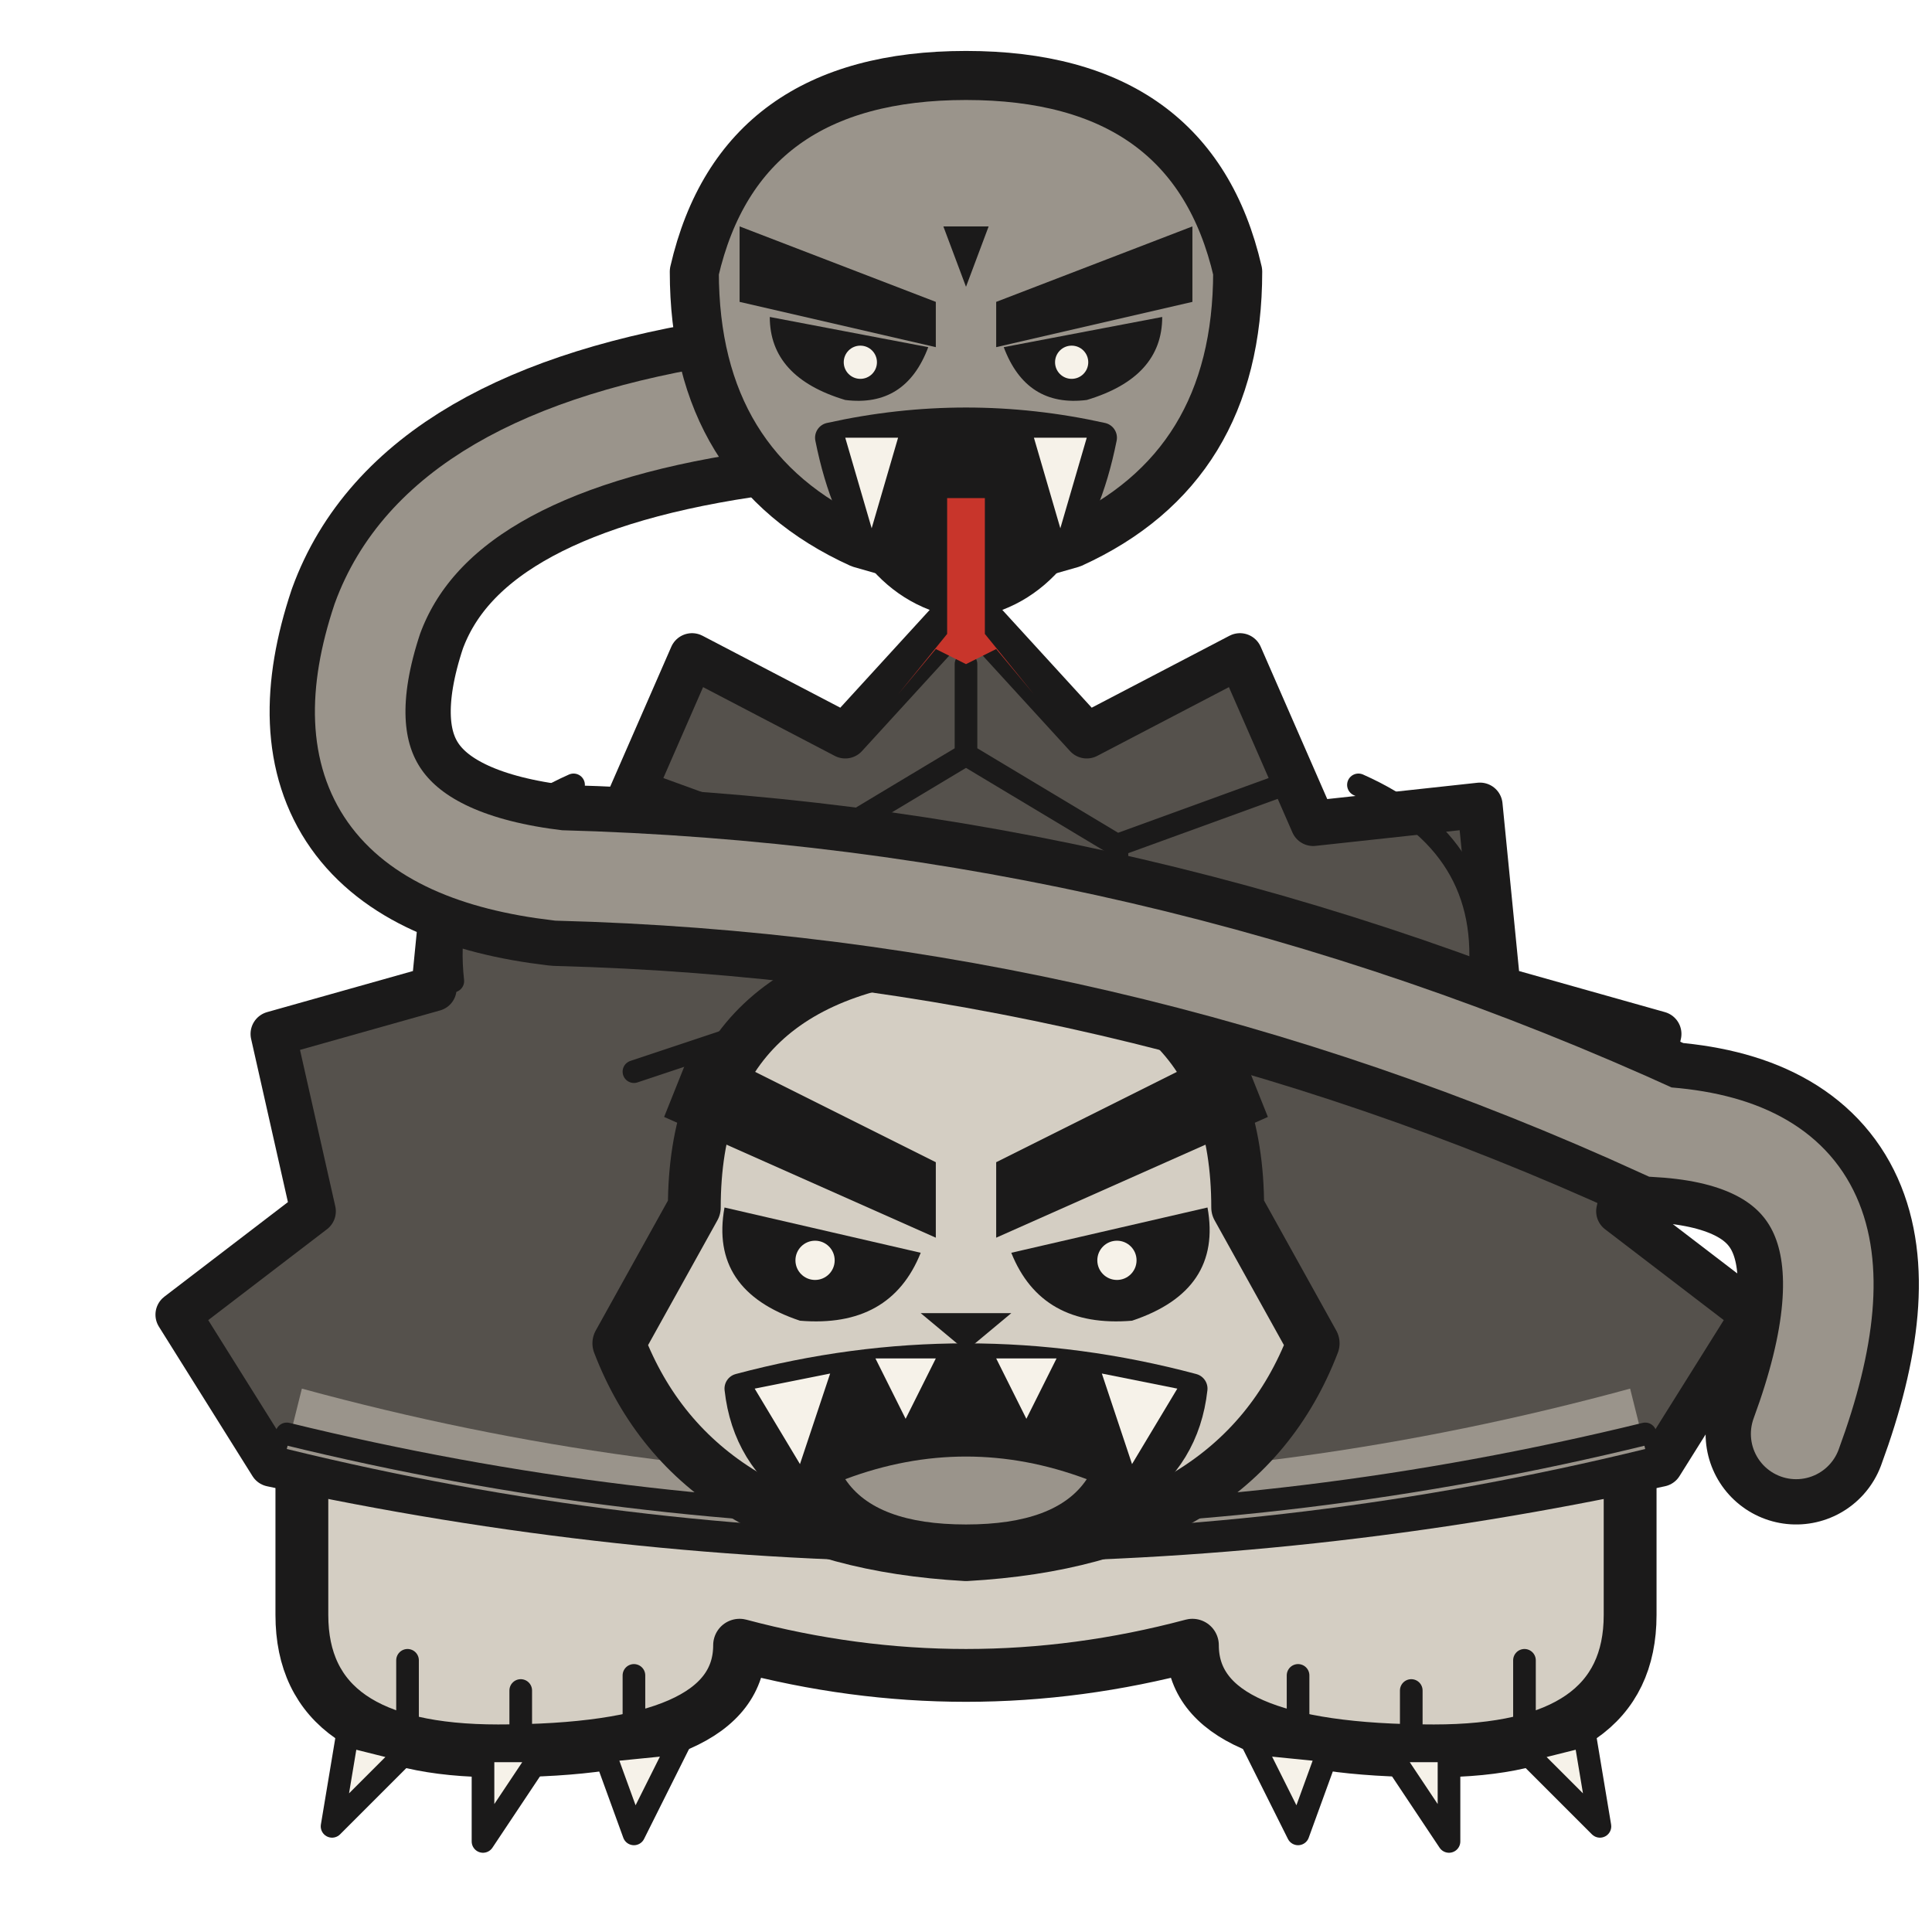
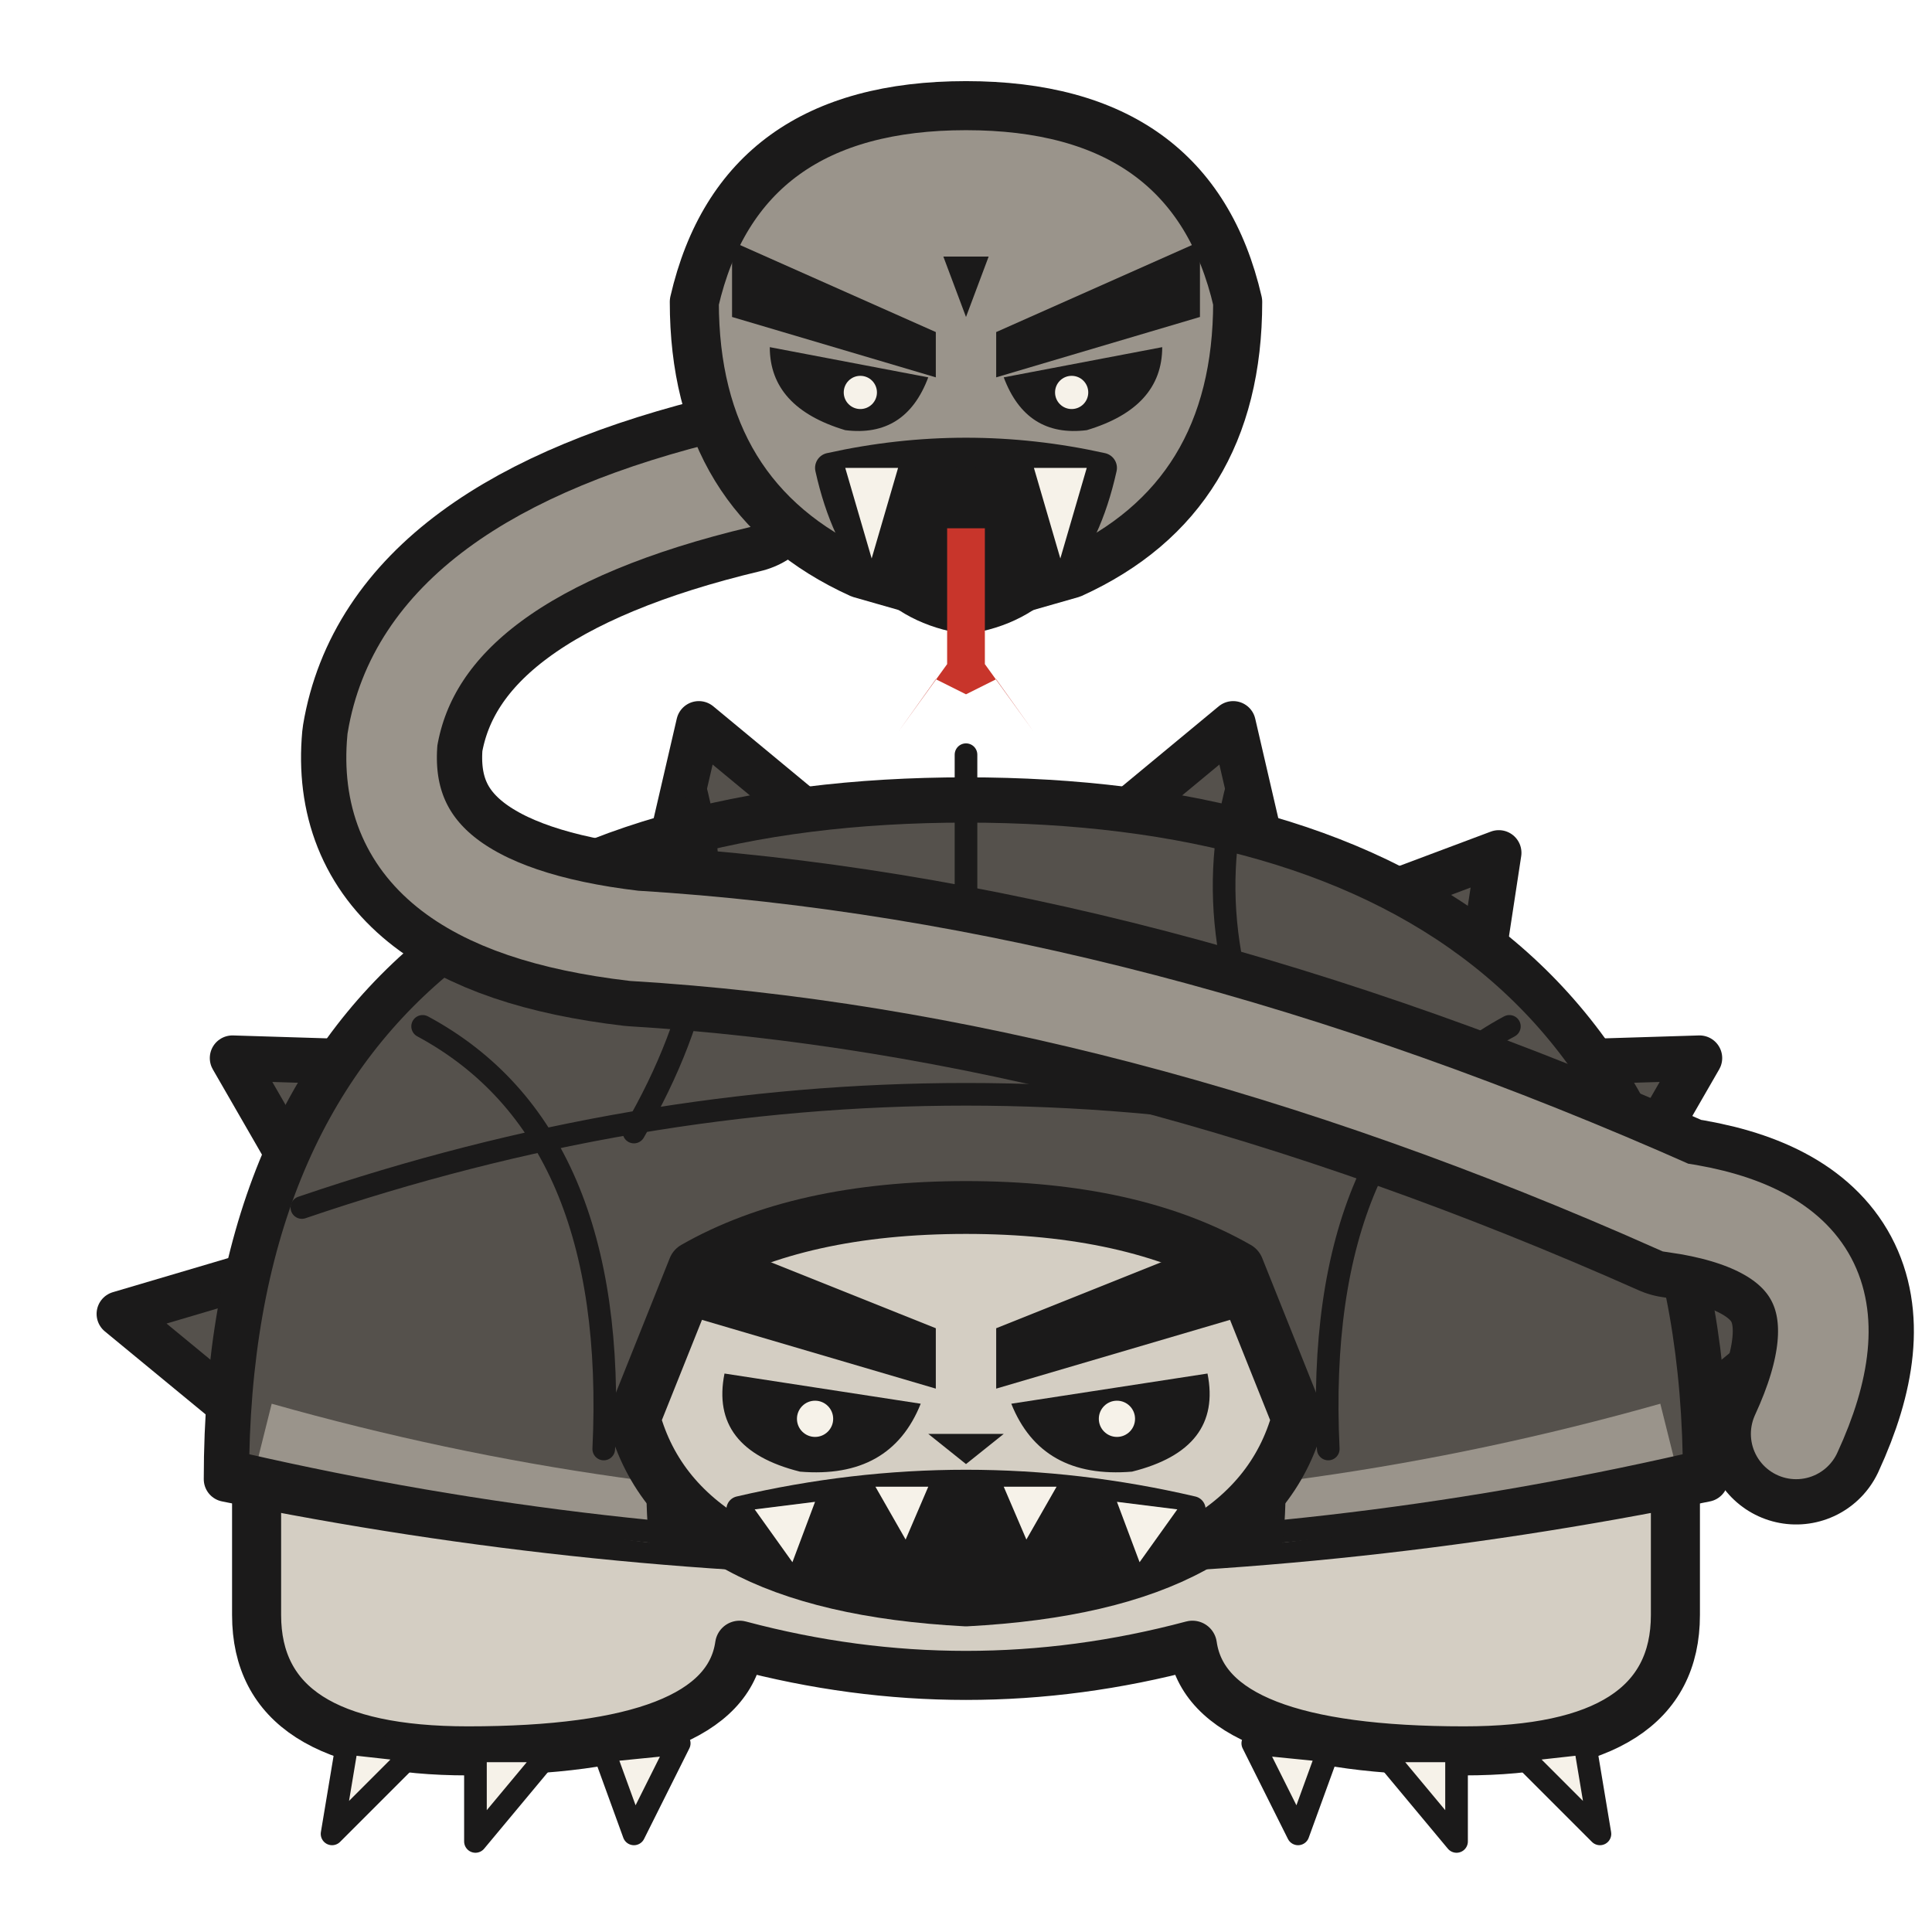
<svg xmlns="http://www.w3.org/2000/svg" viewBox="0 0 256 256">
  <style>.i{fill:#1b1a1a}.p{fill:#f6f2e9}.l{fill:#d4cec3}.m{fill:#9a948b}.d{fill:#55514c}.v{fill:#c8352b}.s{stroke:#1b1a1a;stroke-linejoin:round;stroke-linecap:round}</style>
-   <path class="s l" stroke-width="7" d="M40 176L40 214Q40 232 66 232Q98 232 98 218Q128 226 158 218Q158 232 190 232Q216 232 216 214L216 176Z" />
+   <path class="s l" stroke-width="6.5" d="M34 176L34 214Q34 232 62 232Q96 232 98 218Q128 226 158 218Q160 232 194 232Q222 232 222 214L222 176Z" />
  <g>
-     <path class="s" fill="none" stroke-width="3" d="M54 220V232M69 224V232M84 222V232" />
-     <path class="s p" stroke-width="3" d="M46 230L44 242L54 232ZM64 232L64 244L72 232ZM80 232L84 243L90 231Z" />
+     <path class="s p" stroke-width="3" d="M46 231L44 243L55 232ZM63 232L63 244L73 232ZM80 232L84 243L90 231Z" />
  </g>
  <g transform="translate(256 0) scale(-1 1)">
-     <path class="s" fill="none" stroke-width="3" d="M54 220V232M69 224V232M84 222V232" />
-     <path class="s p" stroke-width="3" d="M46 230L44 242L54 232ZM64 232L64 244L72 232ZM80 232L84 243L90 231Z" />
+     <path class="s p" stroke-width="3" d="M46 231L44 243L55 232ZM63 232L63 244L73 232ZM80 232L84 243L90 231Z" />
  </g>
-   <path class="s d" stroke-width="6" d="M36 194 L23.6 174.2 L41.5 160.5 L36.2 137.0 L57.5 131.0 L59.9 106.7 L82.0 109.1 L91.7 86.9 L112.0 97.5 L128.0 80.0 L144.0 97.5 L164.3 86.9 L174.0 109.1 L196.1 106.7 L198.5 131.0 L219.8 137.0 L214.5 160.5 L232.4 174.2 L220.0 194.0 L220 194Q128 214 36 194Z" />
-   <path class="m" d="M40 184Q128 208 216 184L218 192Q128 214 38 192Z" />
-   <path class="s" fill="none" stroke="#9a948b" stroke-width="3" d="M108 112L128 100L148 112L148 134L128 146L108 134ZM108 112L86 104M148 112L170 104M108 134L84 142M148 134L172 142M128 100V88" />
-   <path class="s" fill="none" stroke="#9a948b" stroke-width="3" d="M60 130Q58 112 76 104M196 130Q198 112 180 104" />
-   <path class="s" fill="none" stroke-width="3" d="M38 190Q128 212 218 190" />
-   <path class="s l" stroke-width="7" d="M92 160Q92 128 128 126Q164 128 164 160L174 178Q164 204 128 206Q92 204 82 178Z" />
-   <path class="i" d="M88 148L124 164L124 154L92 138Z M168 148L132 164L132 154L164 138Z" />
-   <path class="i" d="M96 160L122 166Q118 176 106 175Q94 171 96 160Z" />
-   <path class="i" d="M160 160L134 166Q138 176 150 175Q162 171 160 160Z" />
-   <circle class="p" cx="108" cy="167" r="2.6" />
-   <circle class="p" cx="148" cy="167" r="2.6" />
-   <path class="s i" stroke-width="4" d="M98 184Q128 176 158 184Q156 202 128 204Q100 202 98 184Z" />
-   <path class="m" d="M112 196Q128 190 144 196Q140 202 128 202Q116 202 112 196Z" />
-   <path class="p" d="M100 184L110 182L106 194ZM156 184L146 182L150 194ZM116 180L124 180L120 188ZM132 180L140 180L136 188Z" />
-   <path class="i" d="M122 174h12l-6 5z" />
-   <path class="s" fill="none" stroke-width="24" d="M238 190Q252 152 220 150Q150 118 74 116Q40 112 50 82Q58 60 98 54" />
-   <path fill="none" stroke="#9a948b" stroke-width="12" stroke-linecap="round" d="M238 190Q252 152 220 150Q150 118 74 116Q40 112 50 82Q58 60 98 54" />
-   <path fill="none" stroke="#d4cec3" stroke-width="6" stroke-linecap="round" stroke-dasharray="1 9" d="M238 190Q252 152 220 150Q150 118 74 116Q40 112 50 82Q58 60 98 54" opacity="0" />
-   <path class="s m" stroke-width="6.5" d="M128 10Q158 10 164 36Q164 62 142 72L128 76L114 72Q92 62 92 36Q98 10 128 10Z" />
-   <path class="v" d="M126 76L126 88L119 98L124 90L128 88L132 90L137 98L130 88L130 76Z" opacity="0" />
-   <path class="i" d="M98 30L124 40L124 46L98 40ZM158 30L132 40L132 46L158 40Z" />
-   <path class="i" d="M102 42L123 46Q120 54 112 53Q102 50 102 42ZM154 42L133 46Q136 54 144 53Q154 50 154 42Z" />
-   <circle class="p" cx="114" cy="48" r="2.2" />
-   <circle class="p" cx="142" cy="48" r="2.2" />
-   <path class="s i" stroke-width="4" d="M110 58Q128 54 146 58Q142 78 128 80Q114 78 110 58Z" />
-   <path class="v" d="M125.5 66L125.5 84L119 92L124 86L128 88L132 86L137 92L130.5 84L130.5 66Z" />
-   <path class="p" d="M112 58L119 58L115.5 70ZM144 58L137 58L140.5 70Z" />
-   <path class="i" d="M125 30h6l-3 8z" />
+   <g class="s d" stroke-width="6">
+     <path d="M35.1 190.0L15.8 174.1L40.5 166.8Z" />
+     <path d="M42.9 161.2L30.8 140.2L56.7 141.0Z" />
+     <path d="M61.0 136.6L57.4 113.0L81.4 122.0Z" />
+     <path d="M87.2 119.2L92.6 95.9L111.8 111.8Z" />
+     <path d="M144.2 111.8L163.4 95.9L168.8 119.2Z" />
+     <path d="M174.6 122.0L198.6 113.0L195.0 136.6Z" />
+     <path d="M199.3 141.0L225.2 140.2L213.1 161.2Z" />
+     <path d="M215.5 166.8L240.2 174.1L220.9 190.0Z" />
+   </g>
+   <path class="s d" stroke-width="6" d="M30 196C30 132 70 106 128 106C186 106 226 132 226 196Q128 216 30 196Z" />
+   <path class="s" fill="none" stroke="#9a948b" stroke-width="3" d="M128 100V124M92 104Q98 126 84 150M164 104Q158 126 172 150M56 136Q82 150 80 192M200 136Q174 150 176 192M40 160Q128 130 216 160" opacity="1" />
+   <path class="m" d="M36 186Q128 212 220 186L222 194Q128 220 34 194Z" />
+   <path class="s" fill="none" stroke-width="3" d="M32 194Q128 216 224 194" />
+   <path class="s i" stroke-width="4" d="M88 204Q84 166 128 164Q172 166 168 204Z" />
+   <path class="s l" stroke-width="7" d="M84 188L92 168Q106 160 128 160Q150 160 164 168L172 188Q166 210 128 212Q90 210 84 188Z" />
+   <path class="i" d="M90 174L124 184L124 176L94 164Z M166 174L132 184L132 176L162 164Z" />
+   <path class="i" d="M96 182L122 186Q118 196 106 195Q94 192 96 182Z" />
+   <path class="i" d="M160 182L134 186Q138 196 150 195Q162 192 160 182Z" />
+   <circle class="p" cx="108" cy="188" r="2.4" />
+   <circle class="p" cx="148" cy="188" r="2.4" />
+   <path class="s i" stroke-width="3.5" d="M98 200Q128 193 158 200Q154 210 128 210Q102 210 98 200Z" />
+   <path class="p" d="M100 200L108 199L105 207ZM156 200L148 199L151 207ZM116 197L123 197L120 204ZM133 197L140 197L136 204Z" />
+   <path class="i" d="M123 190h10l-5 4z" />
+   <path class="s" fill="none" stroke-width="24" d="M238 190Q250 164 222 160Q150 128 84 124Q50 120 52 98Q56 74 98 64" />
+   <path fill="none" stroke="#9a948b" stroke-width="12" stroke-linecap="round" d="M238 190Q250 164 222 160Q150 128 84 124Q50 120 52 98Q56 74 98 64" />
+   <path fill="none" stroke="#55514c" stroke-width="3" stroke-dasharray="2 10" stroke-linecap="butt" d="M238 190Q250 164 222 160Q150 128 84 124Q50 120 52 98Q56 74 98 64" opacity="0.0" />
+   <path class="s m" stroke-width="6.5" d="M128 14Q158 14 164 40Q164 66 142 76L128 80L114 76Q92 66 92 40Q98 14 128 14Z" />
+   <path class="i" d="M97 32L124 44L124 50L97 42ZM159 32L132 44L132 50L159 42Z" />
+   <path class="i" d="M102 46L123 50Q120 58 112 57Q102 54 102 46ZM154 46L133 50Q136 58 144 57Q154 54 154 46Z" />
+   <circle class="p" cx="114" cy="52" r="2.2" />
+   <circle class="p" cx="142" cy="52" r="2.2" />
+   <path class="s i" stroke-width="4" d="M110 62Q128 58 146 62Q142 80 128 82Q114 80 110 62Z" />
+   <path class="v" d="M125.5 70L125.5 88L119 97L124 90L128 92L132 90L137 97L130.5 88L130.5 70Z" />
+   <path class="p" d="M112 62L119 62L115.5 74ZM144 62L137 62L140.5 74Z" />
+   <path class="i" d="M125 34h6l-3 8z" />
</svg>
